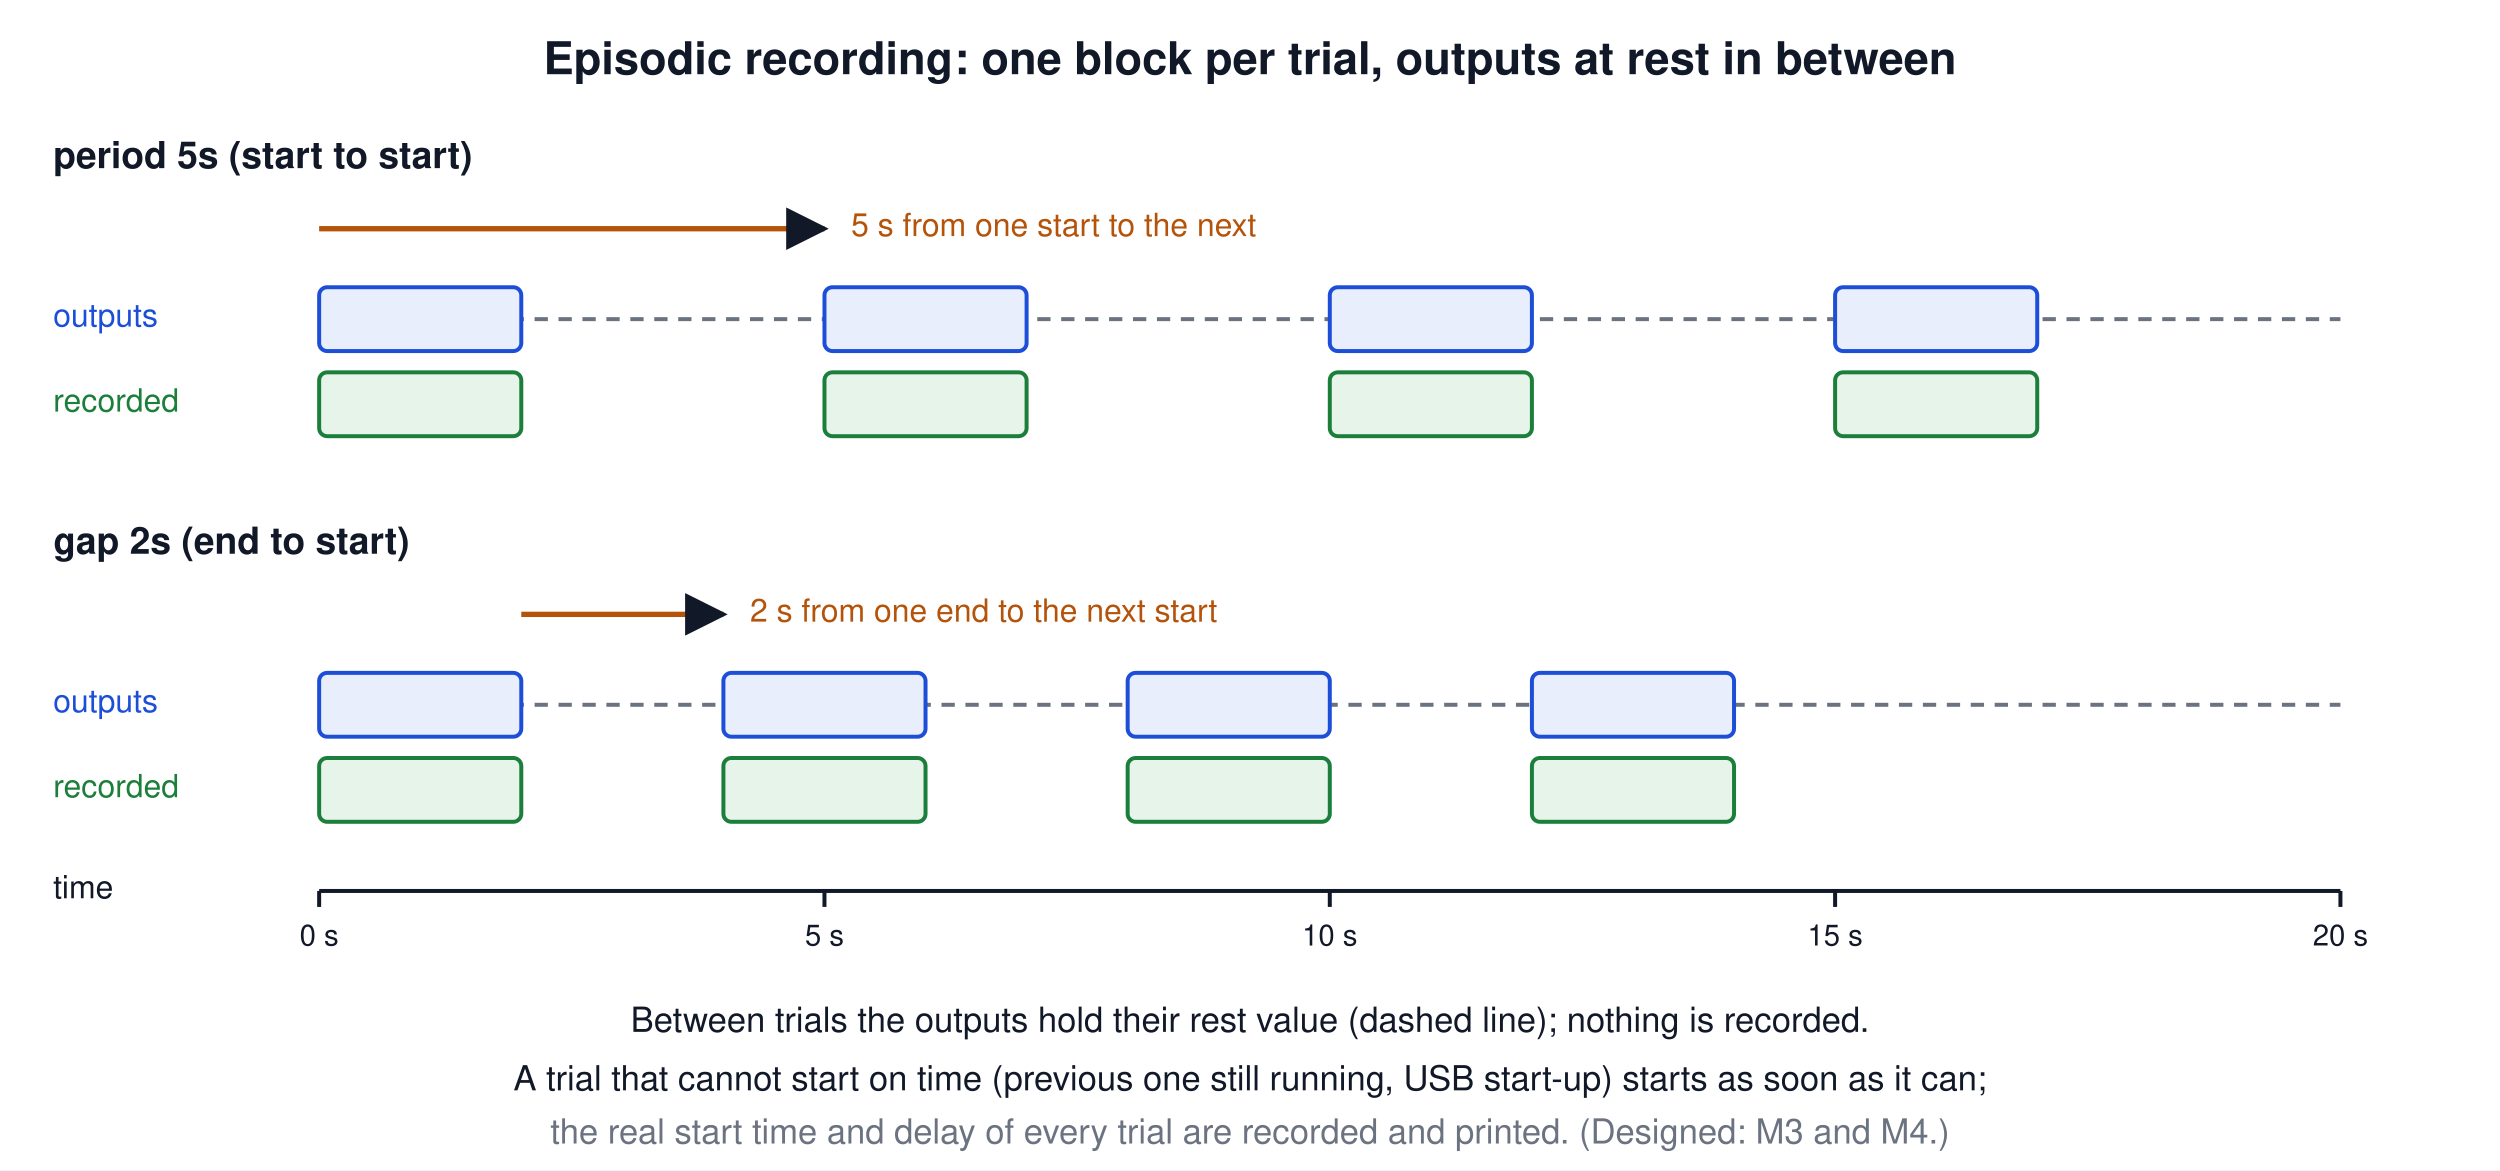
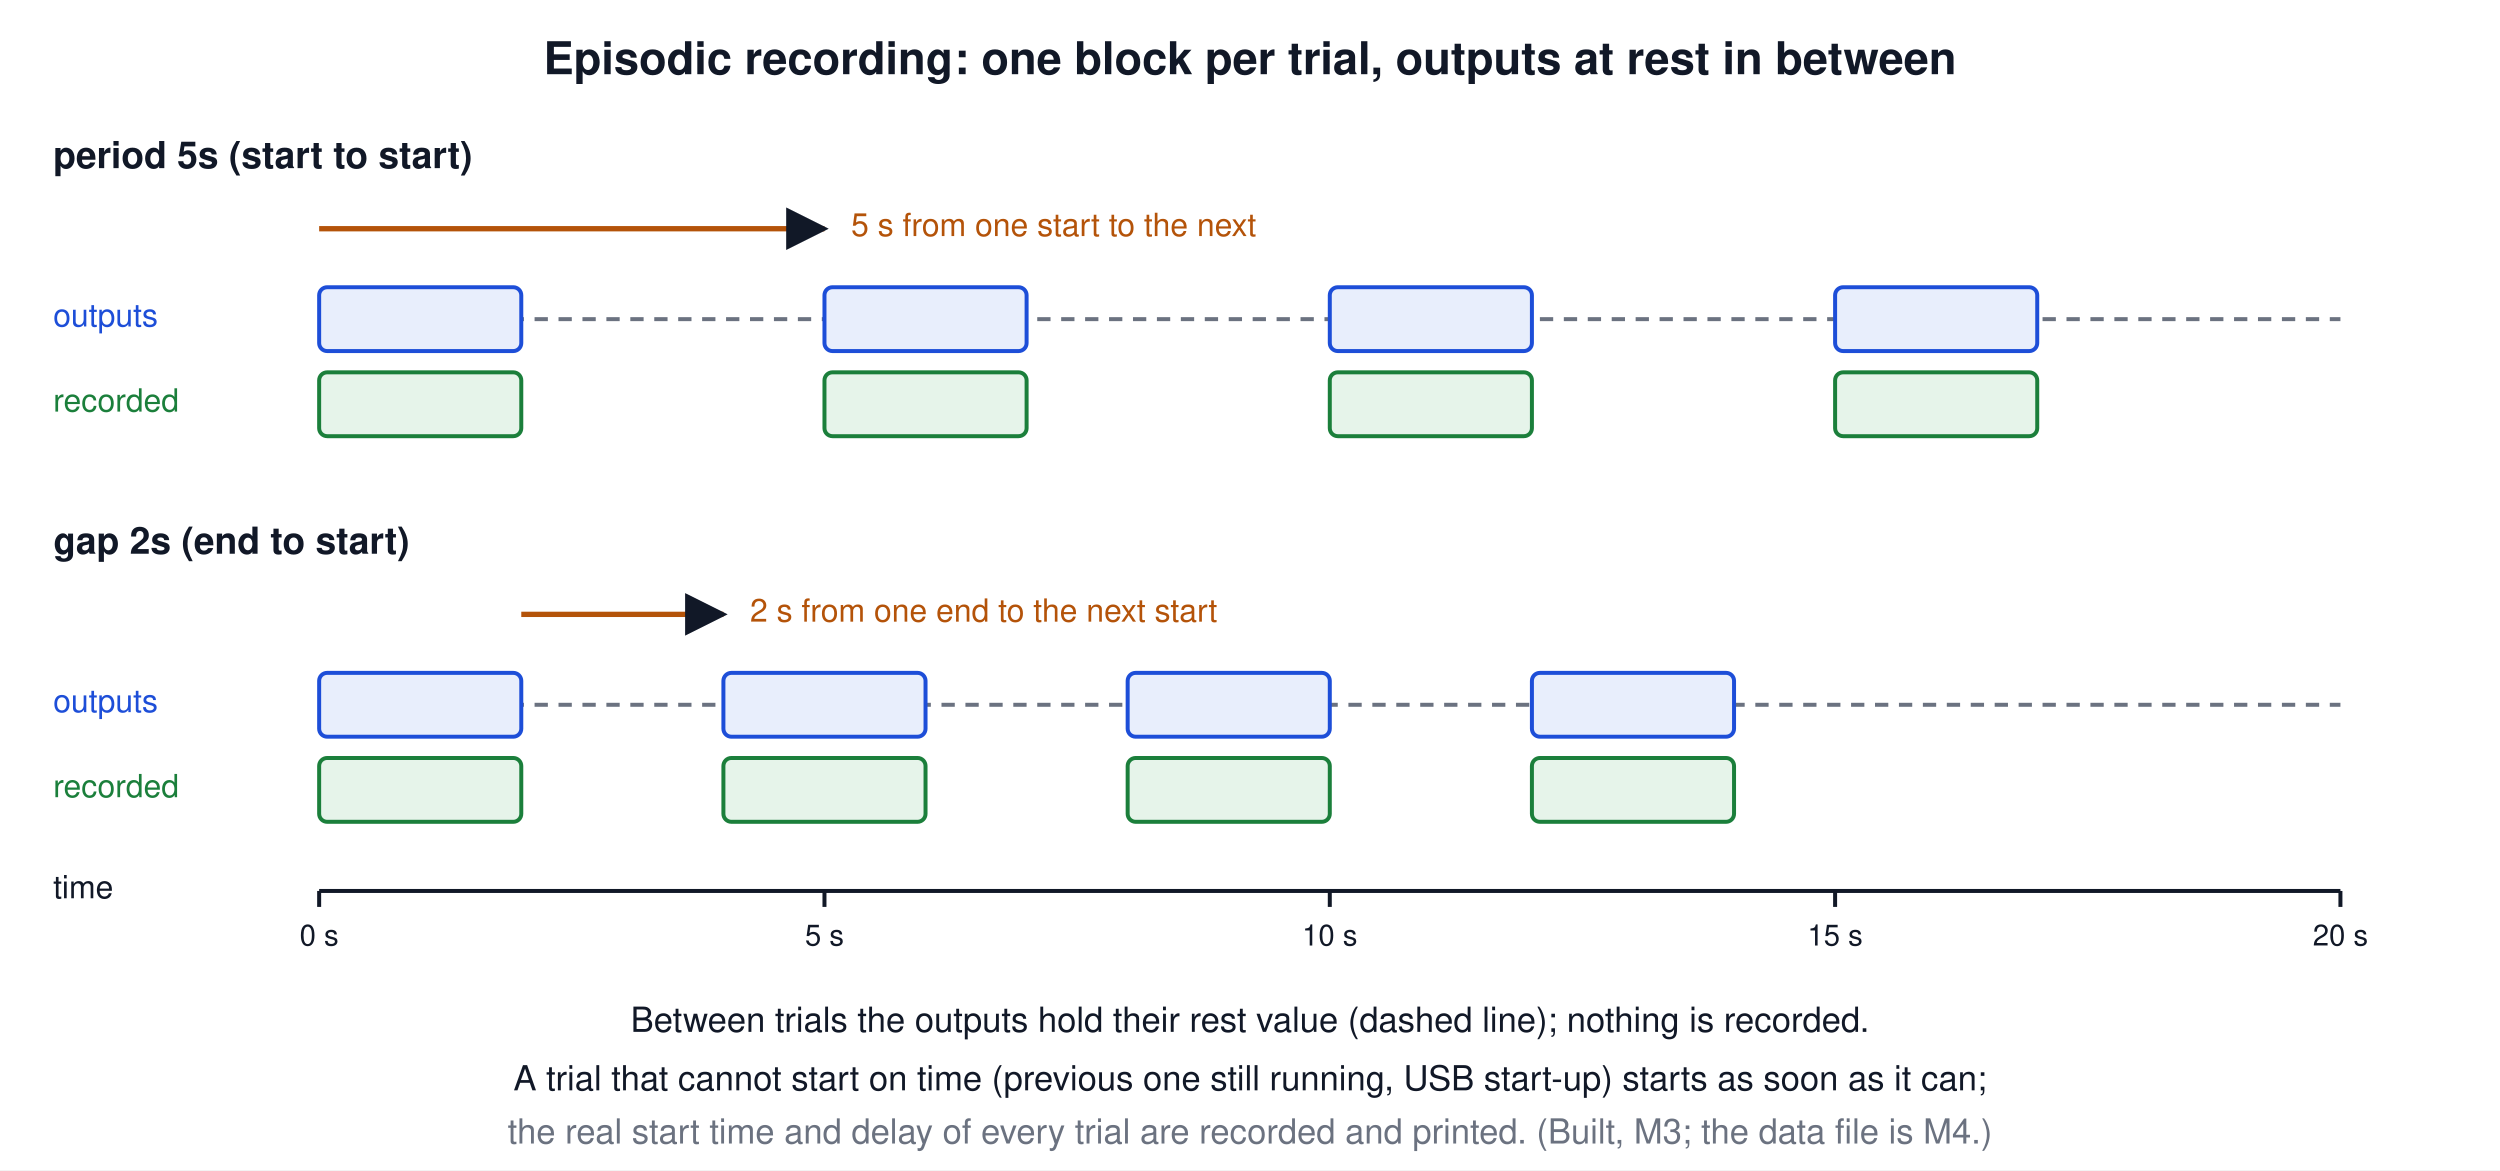
<svg xmlns="http://www.w3.org/2000/svg" viewBox="0 0 940 440" width="940" height="440" font-family="Helvetica, Arial, sans-serif" role="img" aria-labelledby="t d">
  <defs>
    <marker id="ah" viewBox="0 0 10 10" refX="9" refY="5" markerWidth="8" markerHeight="8" orient="auto-start-reverse">
      <path d="M0,0 L10,5 L0,10 z" fill="#111827" />
    </marker>
  </defs>
  <rect width="100%" height="100%" fill="#ffffff" />
  <text x="470" y="24" font-size="17" text-anchor="middle" font-weight="bold" fill="#111827" dominant-baseline="central">Episodic recording: one block per trial, outputs at rest in between</text>
  <text x="20" y="60" font-size="14" text-anchor="start" font-weight="bold" fill="#111827" dominant-baseline="central">period 5s   (start to start)</text>
  <line x1="120" y1="86" x2="310" y2="86" stroke="#b45309" stroke-width="2" marker-end="url(#ah)" />
  <text x="320" y="86" font-size="12" text-anchor="start" font-weight="normal" fill="#b45309" dominant-baseline="central">5 s from one start to the next</text>
  <text x="20" y="120" font-size="12" text-anchor="start" font-weight="normal" fill="#1d4ed8" dominant-baseline="central">outputs</text>
  <text x="20" y="152" font-size="12" text-anchor="start" font-weight="normal" fill="#1b7f3b" dominant-baseline="central">recorded</text>
  <line x1="120" y1="120" x2="880" y2="120" stroke="#6b7280" stroke-width="1.5" stroke-dasharray="5 4" />
  <rect x="120" y="108" width="76" height="24" rx="3" fill="#e8eefc" stroke="#1d4ed8" stroke-width="1.5" />
  <rect x="120" y="140" width="76" height="24" rx="3" fill="#e6f4ea" stroke="#1b7f3b" stroke-width="1.5" />
  <rect x="310" y="108" width="76" height="24" rx="3" fill="#e8eefc" stroke="#1d4ed8" stroke-width="1.5" />
  <rect x="310" y="140" width="76" height="24" rx="3" fill="#e6f4ea" stroke="#1b7f3b" stroke-width="1.5" />
  <rect x="500" y="108" width="76" height="24" rx="3" fill="#e8eefc" stroke="#1d4ed8" stroke-width="1.5" />
  <rect x="500" y="140" width="76" height="24" rx="3" fill="#e6f4ea" stroke="#1b7f3b" stroke-width="1.5" />
  <rect x="690" y="108" width="76" height="24" rx="3" fill="#e8eefc" stroke="#1d4ed8" stroke-width="1.5" />
  <rect x="690" y="140" width="76" height="24" rx="3" fill="#e6f4ea" stroke="#1b7f3b" stroke-width="1.5" />
  <text x="20" y="205" font-size="14" text-anchor="start" font-weight="bold" fill="#111827" dominant-baseline="central">gap 2s   (end to start)</text>
  <line x1="196" y1="231" x2="272" y2="231" stroke="#b45309" stroke-width="2" marker-end="url(#ah)" />
  <text x="282" y="231" font-size="12" text-anchor="start" font-weight="normal" fill="#b45309" dominant-baseline="central">2 s from one end to the next start</text>
  <text x="20" y="265" font-size="12" text-anchor="start" font-weight="normal" fill="#1d4ed8" dominant-baseline="central">outputs</text>
  <text x="20" y="297" font-size="12" text-anchor="start" font-weight="normal" fill="#1b7f3b" dominant-baseline="central">recorded</text>
  <line x1="120" y1="265" x2="880" y2="265" stroke="#6b7280" stroke-width="1.5" stroke-dasharray="5 4" />
  <rect x="120" y="253" width="76" height="24" rx="3" fill="#e8eefc" stroke="#1d4ed8" stroke-width="1.5" />
  <rect x="120" y="285" width="76" height="24" rx="3" fill="#e6f4ea" stroke="#1b7f3b" stroke-width="1.5" />
  <rect x="272" y="253" width="76" height="24" rx="3" fill="#e8eefc" stroke="#1d4ed8" stroke-width="1.5" />
  <rect x="272" y="285" width="76" height="24" rx="3" fill="#e6f4ea" stroke="#1b7f3b" stroke-width="1.5" />
  <rect x="424" y="253" width="76" height="24" rx="3" fill="#e8eefc" stroke="#1d4ed8" stroke-width="1.5" />
  <rect x="424" y="285" width="76" height="24" rx="3" fill="#e6f4ea" stroke="#1b7f3b" stroke-width="1.5" />
  <rect x="576" y="253" width="76" height="24" rx="3" fill="#e8eefc" stroke="#1d4ed8" stroke-width="1.5" />
  <rect x="576" y="285" width="76" height="24" rx="3" fill="#e6f4ea" stroke="#1b7f3b" stroke-width="1.5" />
  <line x1="120" y1="335" x2="120" y2="341" stroke="#111827" stroke-width="1.5" />
  <text x="120" y="353" font-size="11" text-anchor="middle" font-weight="normal" fill="#111827" dominant-baseline="central">0 s</text>
  <line x1="310" y1="335" x2="310" y2="341" stroke="#111827" stroke-width="1.5" />
  <text x="310" y="353" font-size="11" text-anchor="middle" font-weight="normal" fill="#111827" dominant-baseline="central">5 s</text>
  <line x1="500" y1="335" x2="500" y2="341" stroke="#111827" stroke-width="1.5" />
  <text x="500" y="353" font-size="11" text-anchor="middle" font-weight="normal" fill="#111827" dominant-baseline="central">10 s</text>
  <line x1="690" y1="335" x2="690" y2="341" stroke="#111827" stroke-width="1.5" />
  <text x="690" y="353" font-size="11" text-anchor="middle" font-weight="normal" fill="#111827" dominant-baseline="central">15 s</text>
  <line x1="880" y1="335" x2="880" y2="341" stroke="#111827" stroke-width="1.5" />
  <text x="880" y="353" font-size="11" text-anchor="middle" font-weight="normal" fill="#111827" dominant-baseline="central">20 s</text>
  <line x1="120" y1="335" x2="880" y2="335" stroke="#111827" stroke-width="1.5" />
  <text x="20" y="335" font-size="12" text-anchor="start" font-weight="normal" fill="#111827" dominant-baseline="central">time</text>
  <text x="470" y="385" font-size="13" text-anchor="middle" font-weight="normal" fill="#111827" dominant-baseline="central">Between trials the outputs hold their rest value (dashed line); nothing is recorded.</text>
  <text x="470" y="407" font-size="13" text-anchor="middle" font-weight="normal" fill="#111827" dominant-baseline="central">A trial that cannot start on time (previous one still running, USB start-up) starts as soon as it can;</text>
-   <text x="470" y="427" font-size="13" text-anchor="middle" font-weight="normal" fill="#6b7280" dominant-baseline="central">the real start time and delay of every trial are recorded and printed.  (Designed: M3 and M4.)</text>
+   <text x="470" y="427" font-size="13" text-anchor="middle" font-weight="normal" fill="#6b7280" dominant-baseline="central">the real start time and delay of every trial are recorded and printed.  (Built, M3; the data file is M4.)</text>
</svg>
